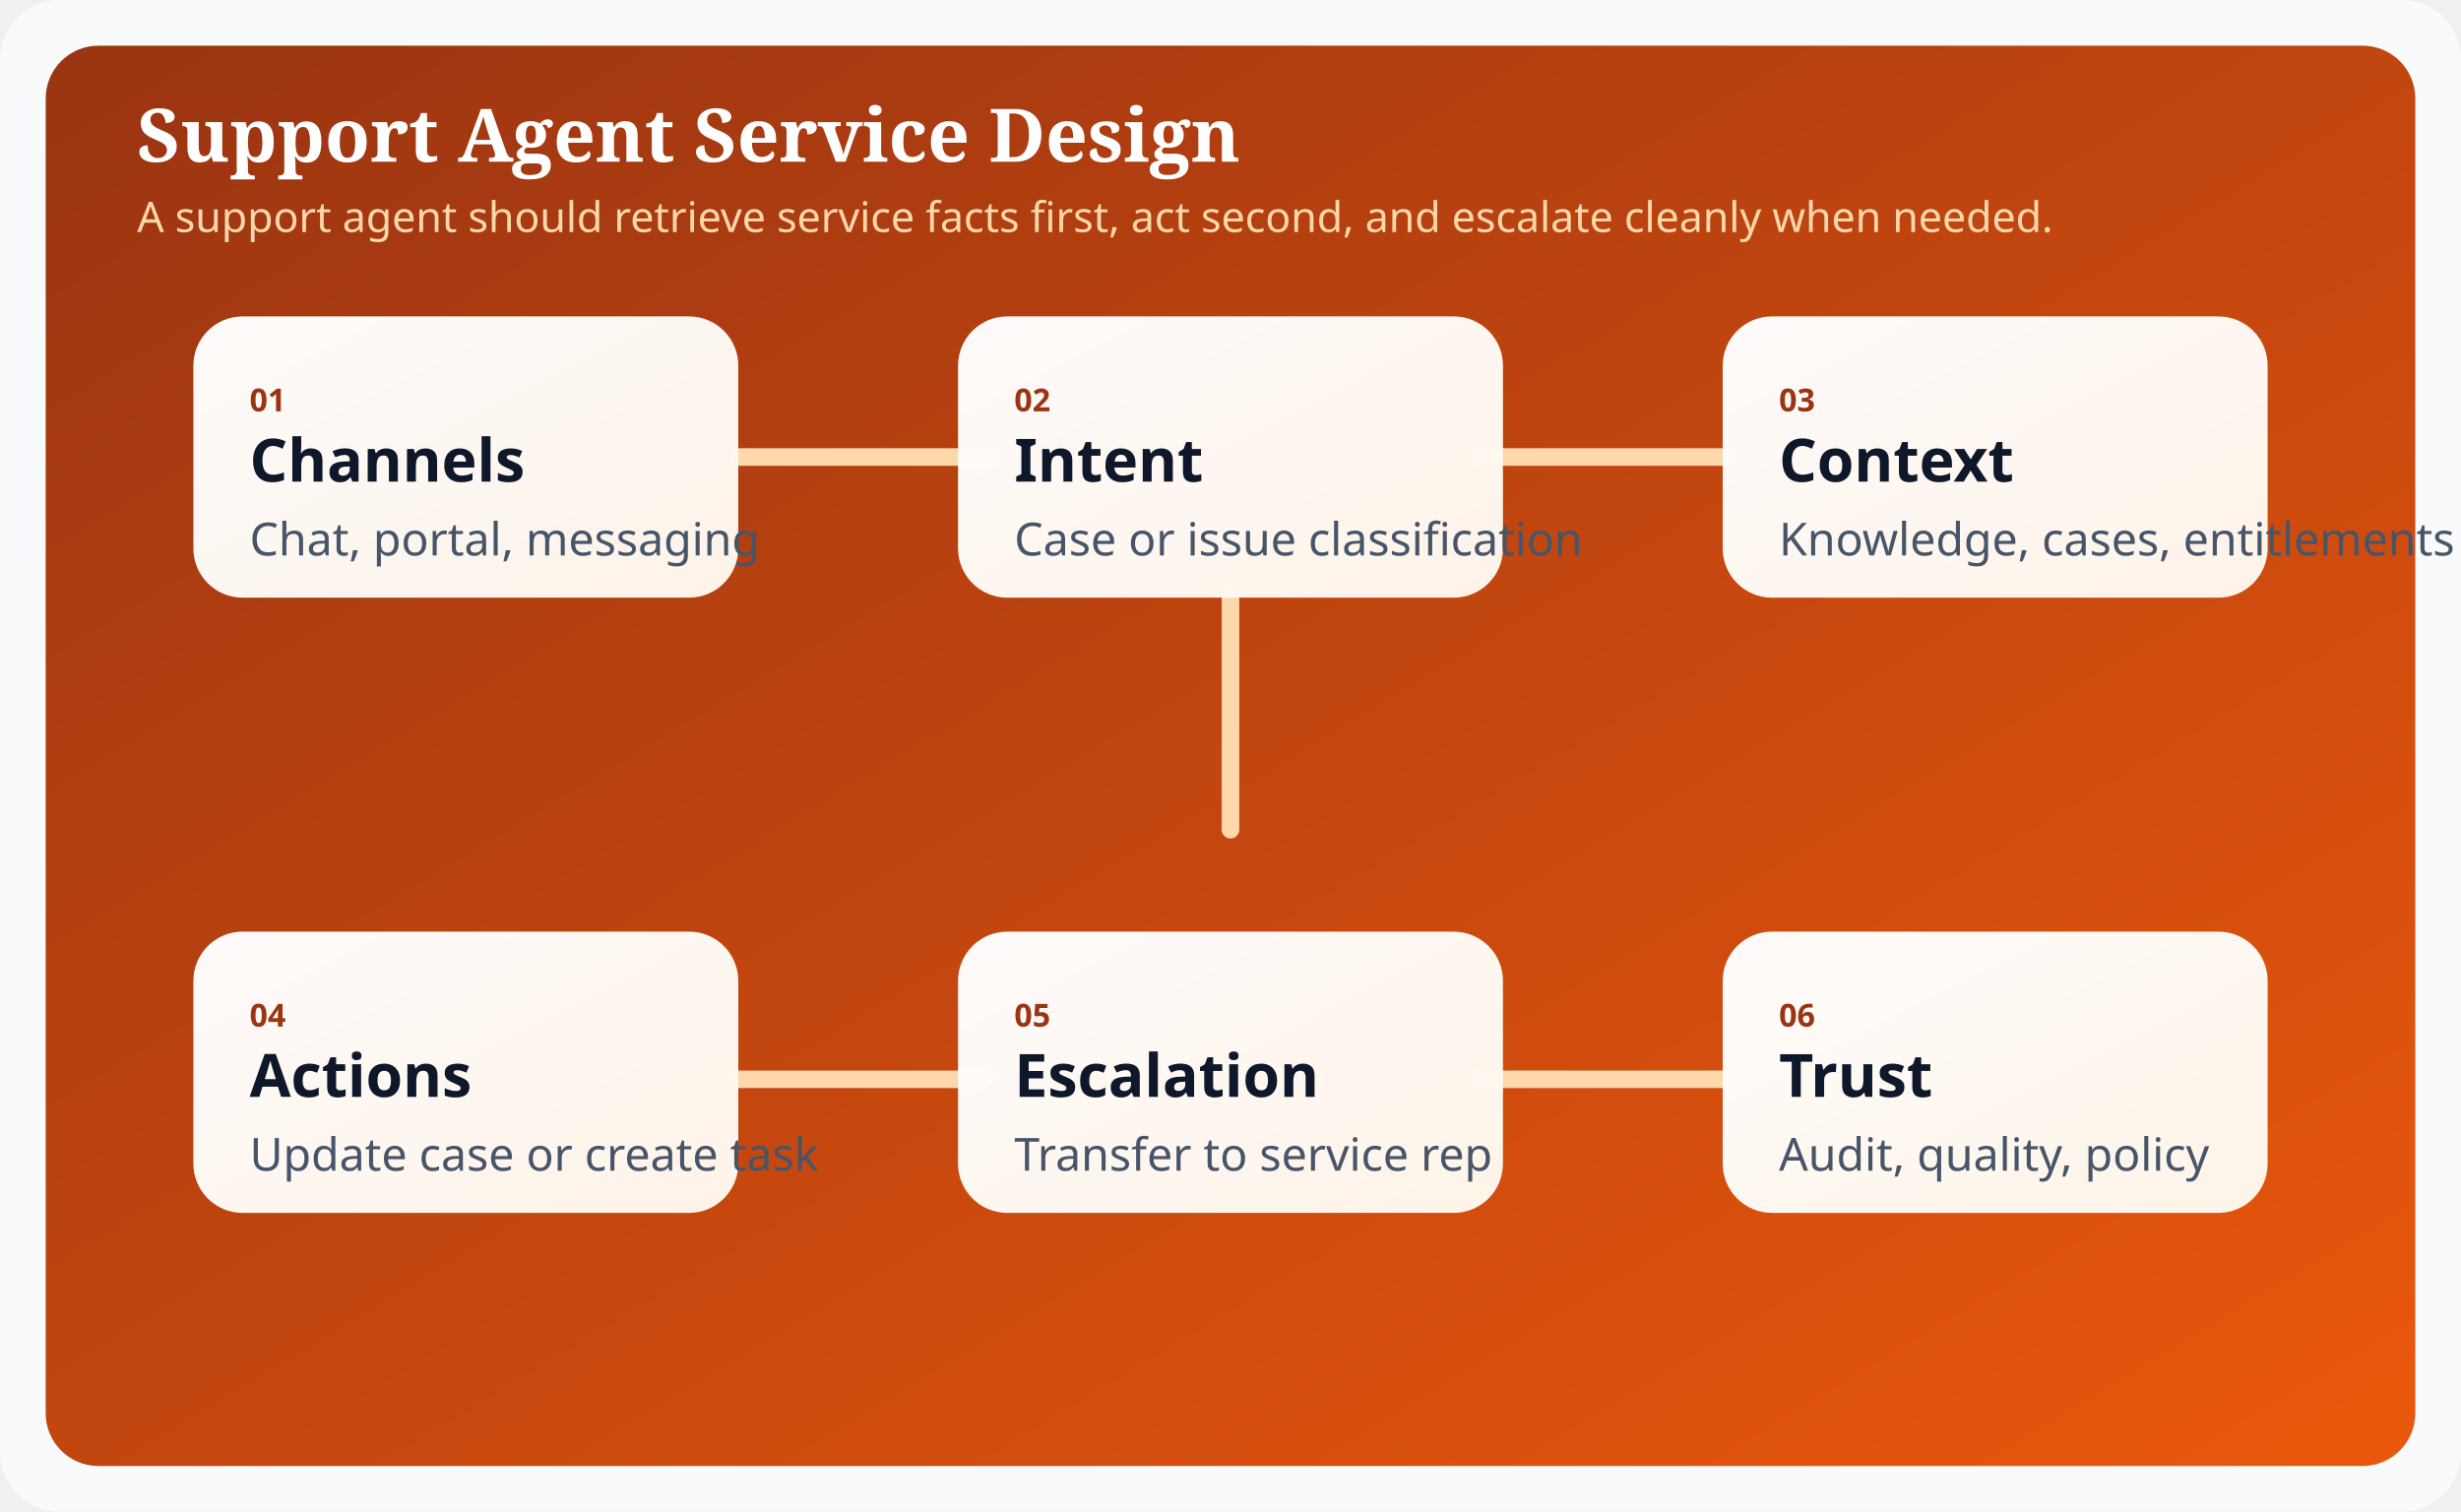
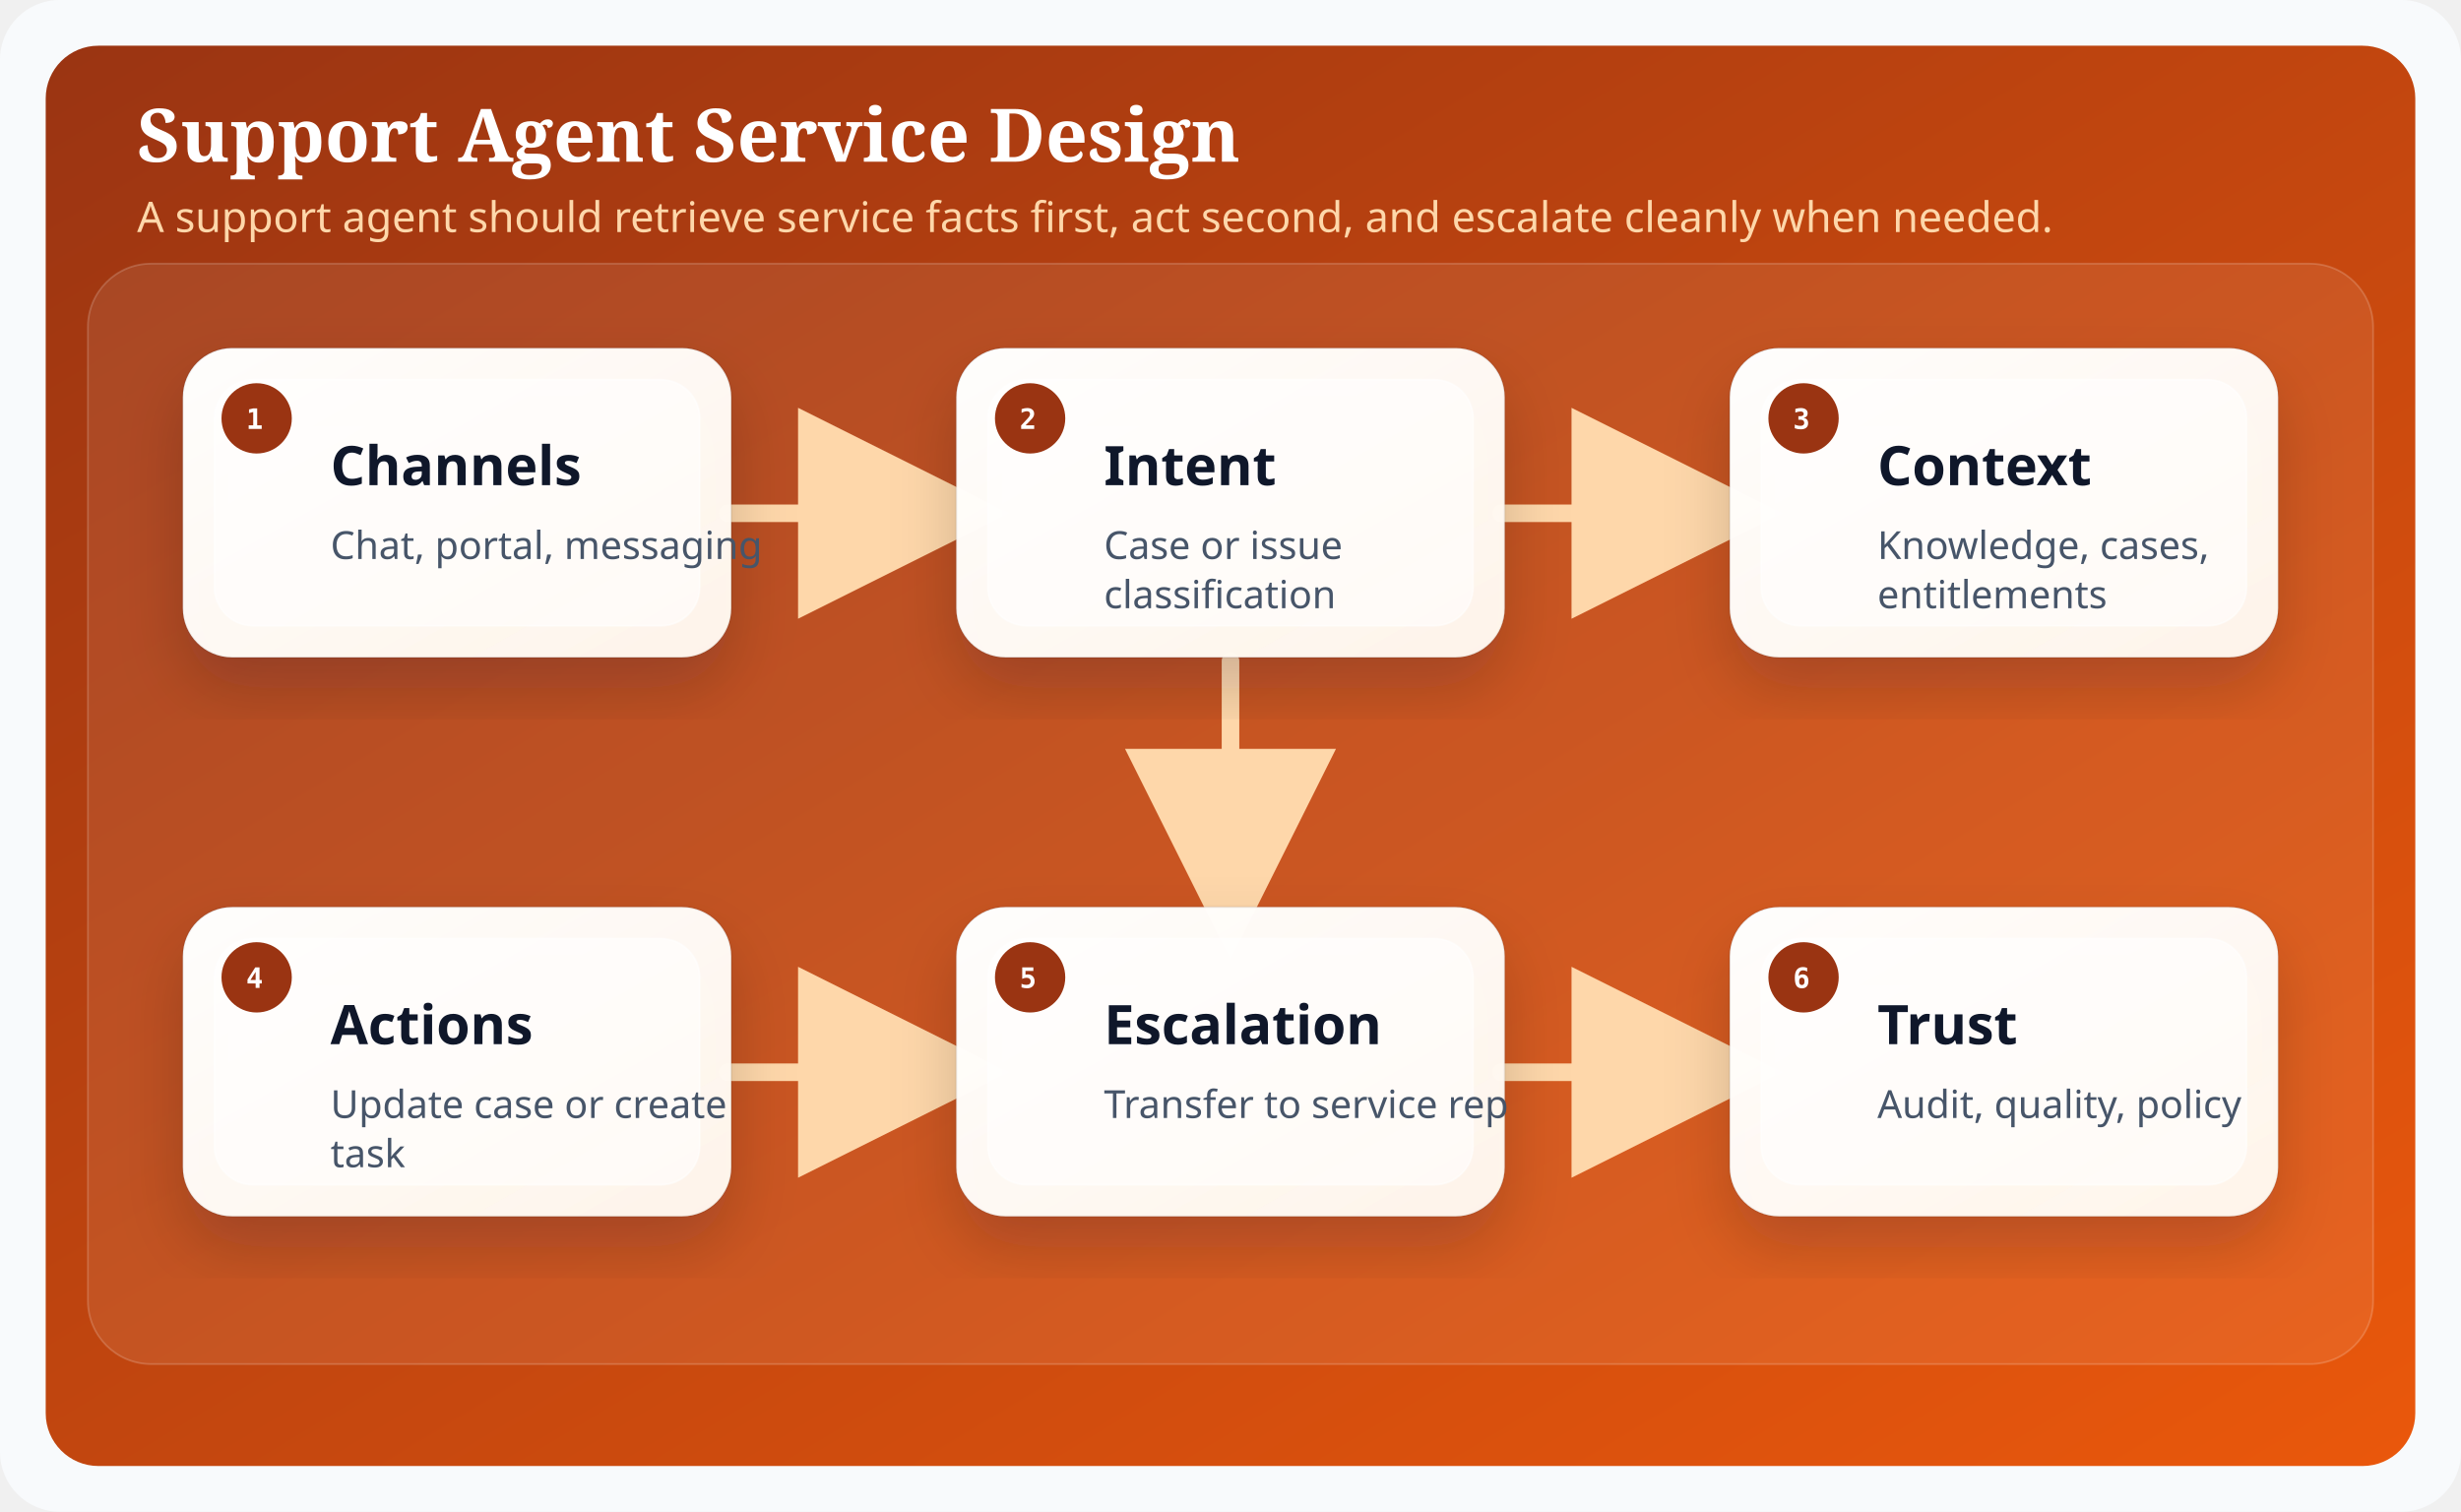
<svg xmlns="http://www.w3.org/2000/svg" width="1400" height="860" viewBox="0 0 1400 860" role="img" aria-labelledby="title desc">
  <defs>
    <linearGradient id="bg" x1="0%" x2="100%" y1="0%" y2="100%">
      <stop offset="0%" stop-color="#9a3412" />
      <stop offset="100%" stop-color="#ea580c" />
    </linearGradient>
    <linearGradient id="panel" x1="0%" x2="100%" y1="0%" y2="100%">
-       <stop offset="0%" stop-color="#ffffff" stop-opacity="0.98" />
+       <stop offset="0%" stop-color="#ffffff" stop-opacity="0.99" />
      <stop offset="100%" stop-color="#fff7ed" stop-opacity="0.98" />
    </linearGradient>
+     <filter id="shadow" x="-20%" y="-20%" width="140%" height="140%">
+       <feDropShadow dx="0" dy="18" stdDeviation="18" flood-color="#0f172a" flood-opacity="0.18" />
+     </filter>
+     <marker id="arrow" markerWidth="12" markerHeight="12" refX="9" refY="6" orient="auto">
+       <path d="M0,0 L12,6 L0,12 z" fill="#fed7aa" />
+     </marker>
  </defs>
  <rect width="1400" height="860" rx="34" fill="#f8fafc" />
  <rect x="26" y="26" width="1348" height="808" rx="30" fill="url(#bg)" />
+   <rect x="50" y="150" width="1300" height="626" rx="36" fill="rgba(255,255,255,0.08)" stroke="rgba(255,255,255,0.18)" />
  <text x="78" y="92" font-family="'Merriweather', serif" font-size="42" fill="#ffffff" font-weight="700">Support Agent Service Design</text>
  <text x="78" y="132" font-family="'Source Sans 3', sans-serif" font-size="24" fill="#fed7aa">A support agent should retrieve service facts first, act second, and escalate cleanly when needed.</text>
-   <path d="M420 260 H560" stroke="#fed7aa" stroke-width="10" stroke-linecap="round" />
-   <path d="M840 260 H980" stroke="#fed7aa" stroke-width="10" stroke-linecap="round" />
-   <path d="M700 338 V472" stroke="#fed7aa" stroke-width="10" stroke-linecap="round" />
-   <path d="M420 614 H560" stroke="#fed7aa" stroke-width="10" stroke-linecap="round" />
-   <path d="M840 614 H980" stroke="#fed7aa" stroke-width="10" stroke-linecap="round" />
-   <rect x="110" y="180" width="310" height="160" rx="28" fill="url(#panel)" />
-   <rect x="545" y="180" width="310" height="160" rx="28" fill="url(#panel)" />
-   <rect x="980" y="180" width="310" height="160" rx="28" fill="url(#panel)" />
-   <rect x="110" y="530" width="310" height="160" rx="28" fill="url(#panel)" />
-   <rect x="545" y="530" width="310" height="160" rx="28" fill="url(#panel)" />
-   <rect x="980" y="530" width="310" height="160" rx="28" fill="url(#panel)" />
-   <text x="142" y="234" font-family="'Source Sans 3', sans-serif" font-size="18" fill="#9a3412" font-weight="700">01</text>
-   <text x="142" y="274" font-family="'Source Sans 3', sans-serif" font-size="34" fill="#0f172a" font-weight="700">Channels</text>
-   <text x="142" y="316" font-family="'Source Sans 3', sans-serif" font-size="26" fill="#475569">Chat, portal, messaging</text>
-   <text x="577" y="234" font-family="'Source Sans 3', sans-serif" font-size="18" fill="#9a3412" font-weight="700">02</text>
-   <text x="577" y="274" font-family="'Source Sans 3', sans-serif" font-size="34" fill="#0f172a" font-weight="700">Intent</text>
-   <text x="577" y="316" font-family="'Source Sans 3', sans-serif" font-size="26" fill="#475569">Case or issue classification</text>
-   <text x="1012" y="234" font-family="'Source Sans 3', sans-serif" font-size="18" fill="#9a3412" font-weight="700">03</text>
-   <text x="1012" y="274" font-family="'Source Sans 3', sans-serif" font-size="34" fill="#0f172a" font-weight="700">Context</text>
-   <text x="1012" y="316" font-family="'Source Sans 3', sans-serif" font-size="26" fill="#475569">Knowledge, cases, entitlements</text>
-   <text x="142" y="584" font-family="'Source Sans 3', sans-serif" font-size="18" fill="#9a3412" font-weight="700">04</text>
-   <text x="142" y="624" font-family="'Source Sans 3', sans-serif" font-size="34" fill="#0f172a" font-weight="700">Actions</text>
-   <text x="142" y="666" font-family="'Source Sans 3', sans-serif" font-size="26" fill="#475569">Update case or create task</text>
-   <text x="577" y="584" font-family="'Source Sans 3', sans-serif" font-size="18" fill="#9a3412" font-weight="700">05</text>
-   <text x="577" y="624" font-family="'Source Sans 3', sans-serif" font-size="34" fill="#0f172a" font-weight="700">Escalation</text>
-   <text x="577" y="666" font-family="'Source Sans 3', sans-serif" font-size="26" fill="#475569">Transfer to service rep</text>
-   <text x="1012" y="584" font-family="'Source Sans 3', sans-serif" font-size="18" fill="#9a3412" font-weight="700">06</text>
-   <text x="1012" y="624" font-family="'Source Sans 3', sans-serif" font-size="34" fill="#0f172a" font-weight="700">Trust</text>
-   <text x="1012" y="666" font-family="'Source Sans 3', sans-serif" font-size="26" fill="#475569">Audit, quality, policy</text>
+   <path d="M414 292 H544" stroke="#fed7aa" stroke-width="10" stroke-linecap="round" marker-end="url(#arrow)" />
+   <path d="M854 292 H984" stroke="#fed7aa" stroke-width="10" stroke-linecap="round" marker-end="url(#arrow)" />
+   <path d="M700 376 V516" stroke="#fed7aa" stroke-width="10" stroke-linecap="round" marker-end="url(#arrow)" />
+   <path d="M414 610 H544" stroke="#fed7aa" stroke-width="10" stroke-linecap="round" marker-end="url(#arrow)" />
+   <path d="M854 610 H984" stroke="#fed7aa" stroke-width="10" stroke-linecap="round" marker-end="url(#arrow)" />
+   <g>
+     <rect x="104" y="198" width="312" height="176" rx="28" fill="url(#panel)" stroke="rgba(15,23,42,0.08)" filter="url(#shadow)" />
+     <rect x="122" y="216" width="276" height="140" rx="22" fill="rgba(255,255,255,0.56)" stroke="rgba(255,255,255,0.5)" />
+     <circle cx="146" cy="238" r="20" fill="#9a3412" />
+     <text x="140" y="244" font-family="'IBM Plex Mono', monospace" font-size="16" fill="#ffffff" font-weight="700">1</text>
+     <text x="188" y="276" font-family="'Source Sans 3', sans-serif" font-size="31" fill="#0f172a" font-weight="700">Channels</text>
+     <text x="188" y="318" font-family="'Source Sans 3', sans-serif" font-size="22" fill="#475569">
+       <tspan x="188" dy="0">Chat, portal, messaging</tspan>
+     </text>
+   </g>
+   <g>
+     <rect x="544" y="198" width="312" height="176" rx="28" fill="url(#panel)" stroke="rgba(15,23,42,0.08)" filter="url(#shadow)" />
+     <rect x="562" y="216" width="276" height="140" rx="22" fill="rgba(255,255,255,0.56)" stroke="rgba(255,255,255,0.5)" />
+     <circle cx="586" cy="238" r="20" fill="#9a3412" />
+     <text x="580" y="244" font-family="'IBM Plex Mono', monospace" font-size="16" fill="#ffffff" font-weight="700">2</text>
+     <text x="628" y="276" font-family="'Source Sans 3', sans-serif" font-size="31" fill="#0f172a" font-weight="700">Intent</text>
+     <text x="628" y="318" font-family="'Source Sans 3', sans-serif" font-size="22" fill="#475569">
+       <tspan x="628" dy="0">Case or issue</tspan>
+       <tspan x="628" dy="28">classification</tspan>
+     </text>
+   </g>
+   <g>
+     <rect x="984" y="198" width="312" height="176" rx="28" fill="url(#panel)" stroke="rgba(15,23,42,0.08)" filter="url(#shadow)" />
+     <rect x="1002" y="216" width="276" height="140" rx="22" fill="rgba(255,255,255,0.56)" stroke="rgba(255,255,255,0.5)" />
+     <circle cx="1026" cy="238" r="20" fill="#9a3412" />
+     <text x="1020" y="244" font-family="'IBM Plex Mono', monospace" font-size="16" fill="#ffffff" font-weight="700">3</text>
+     <text x="1068" y="276" font-family="'Source Sans 3', sans-serif" font-size="31" fill="#0f172a" font-weight="700">Context</text>
+     <text x="1068" y="318" font-family="'Source Sans 3', sans-serif" font-size="22" fill="#475569">
+       <tspan x="1068" dy="0">Knowledge, cases,</tspan>
+       <tspan x="1068" dy="28">entitlements</tspan>
+     </text>
+   </g>
+   <g>
+     <rect x="104" y="516" width="312" height="176" rx="28" fill="url(#panel)" stroke="rgba(15,23,42,0.08)" filter="url(#shadow)" />
+     <rect x="122" y="534" width="276" height="140" rx="22" fill="rgba(255,255,255,0.56)" stroke="rgba(255,255,255,0.5)" />
+     <circle cx="146" cy="556" r="20" fill="#9a3412" />
+     <text x="140" y="562" font-family="'IBM Plex Mono', monospace" font-size="16" fill="#ffffff" font-weight="700">4</text>
+     <text x="188" y="594" font-family="'Source Sans 3', sans-serif" font-size="31" fill="#0f172a" font-weight="700">Actions</text>
+     <text x="188" y="636" font-family="'Source Sans 3', sans-serif" font-size="22" fill="#475569">
+       <tspan x="188" dy="0">Update case or create</tspan>
+       <tspan x="188" dy="28">task</tspan>
+     </text>
+   </g>
+   <g>
+     <rect x="544" y="516" width="312" height="176" rx="28" fill="url(#panel)" stroke="rgba(15,23,42,0.08)" filter="url(#shadow)" />
+     <rect x="562" y="534" width="276" height="140" rx="22" fill="rgba(255,255,255,0.56)" stroke="rgba(255,255,255,0.5)" />
+     <circle cx="586" cy="556" r="20" fill="#9a3412" />
+     <text x="580" y="562" font-family="'IBM Plex Mono', monospace" font-size="16" fill="#ffffff" font-weight="700">5</text>
+     <text x="628" y="594" font-family="'Source Sans 3', sans-serif" font-size="31" fill="#0f172a" font-weight="700">Escalation</text>
+     <text x="628" y="636" font-family="'Source Sans 3', sans-serif" font-size="22" fill="#475569">
+       <tspan x="628" dy="0">Transfer to service rep</tspan>
+     </text>
+   </g>
+   <g>
+     <rect x="984" y="516" width="312" height="176" rx="28" fill="url(#panel)" stroke="rgba(15,23,42,0.08)" filter="url(#shadow)" />
+     <rect x="1002" y="534" width="276" height="140" rx="22" fill="rgba(255,255,255,0.56)" stroke="rgba(255,255,255,0.5)" />
+     <circle cx="1026" cy="556" r="20" fill="#9a3412" />
+     <text x="1020" y="562" font-family="'IBM Plex Mono', monospace" font-size="16" fill="#ffffff" font-weight="700">6</text>
+     <text x="1068" y="594" font-family="'Source Sans 3', sans-serif" font-size="31" fill="#0f172a" font-weight="700">Trust</text>
+     <text x="1068" y="636" font-family="'Source Sans 3', sans-serif" font-size="22" fill="#475569">
+       <tspan x="1068" dy="0">Audit, quality, policy</tspan>
+     </text>
+   </g>
</svg>
